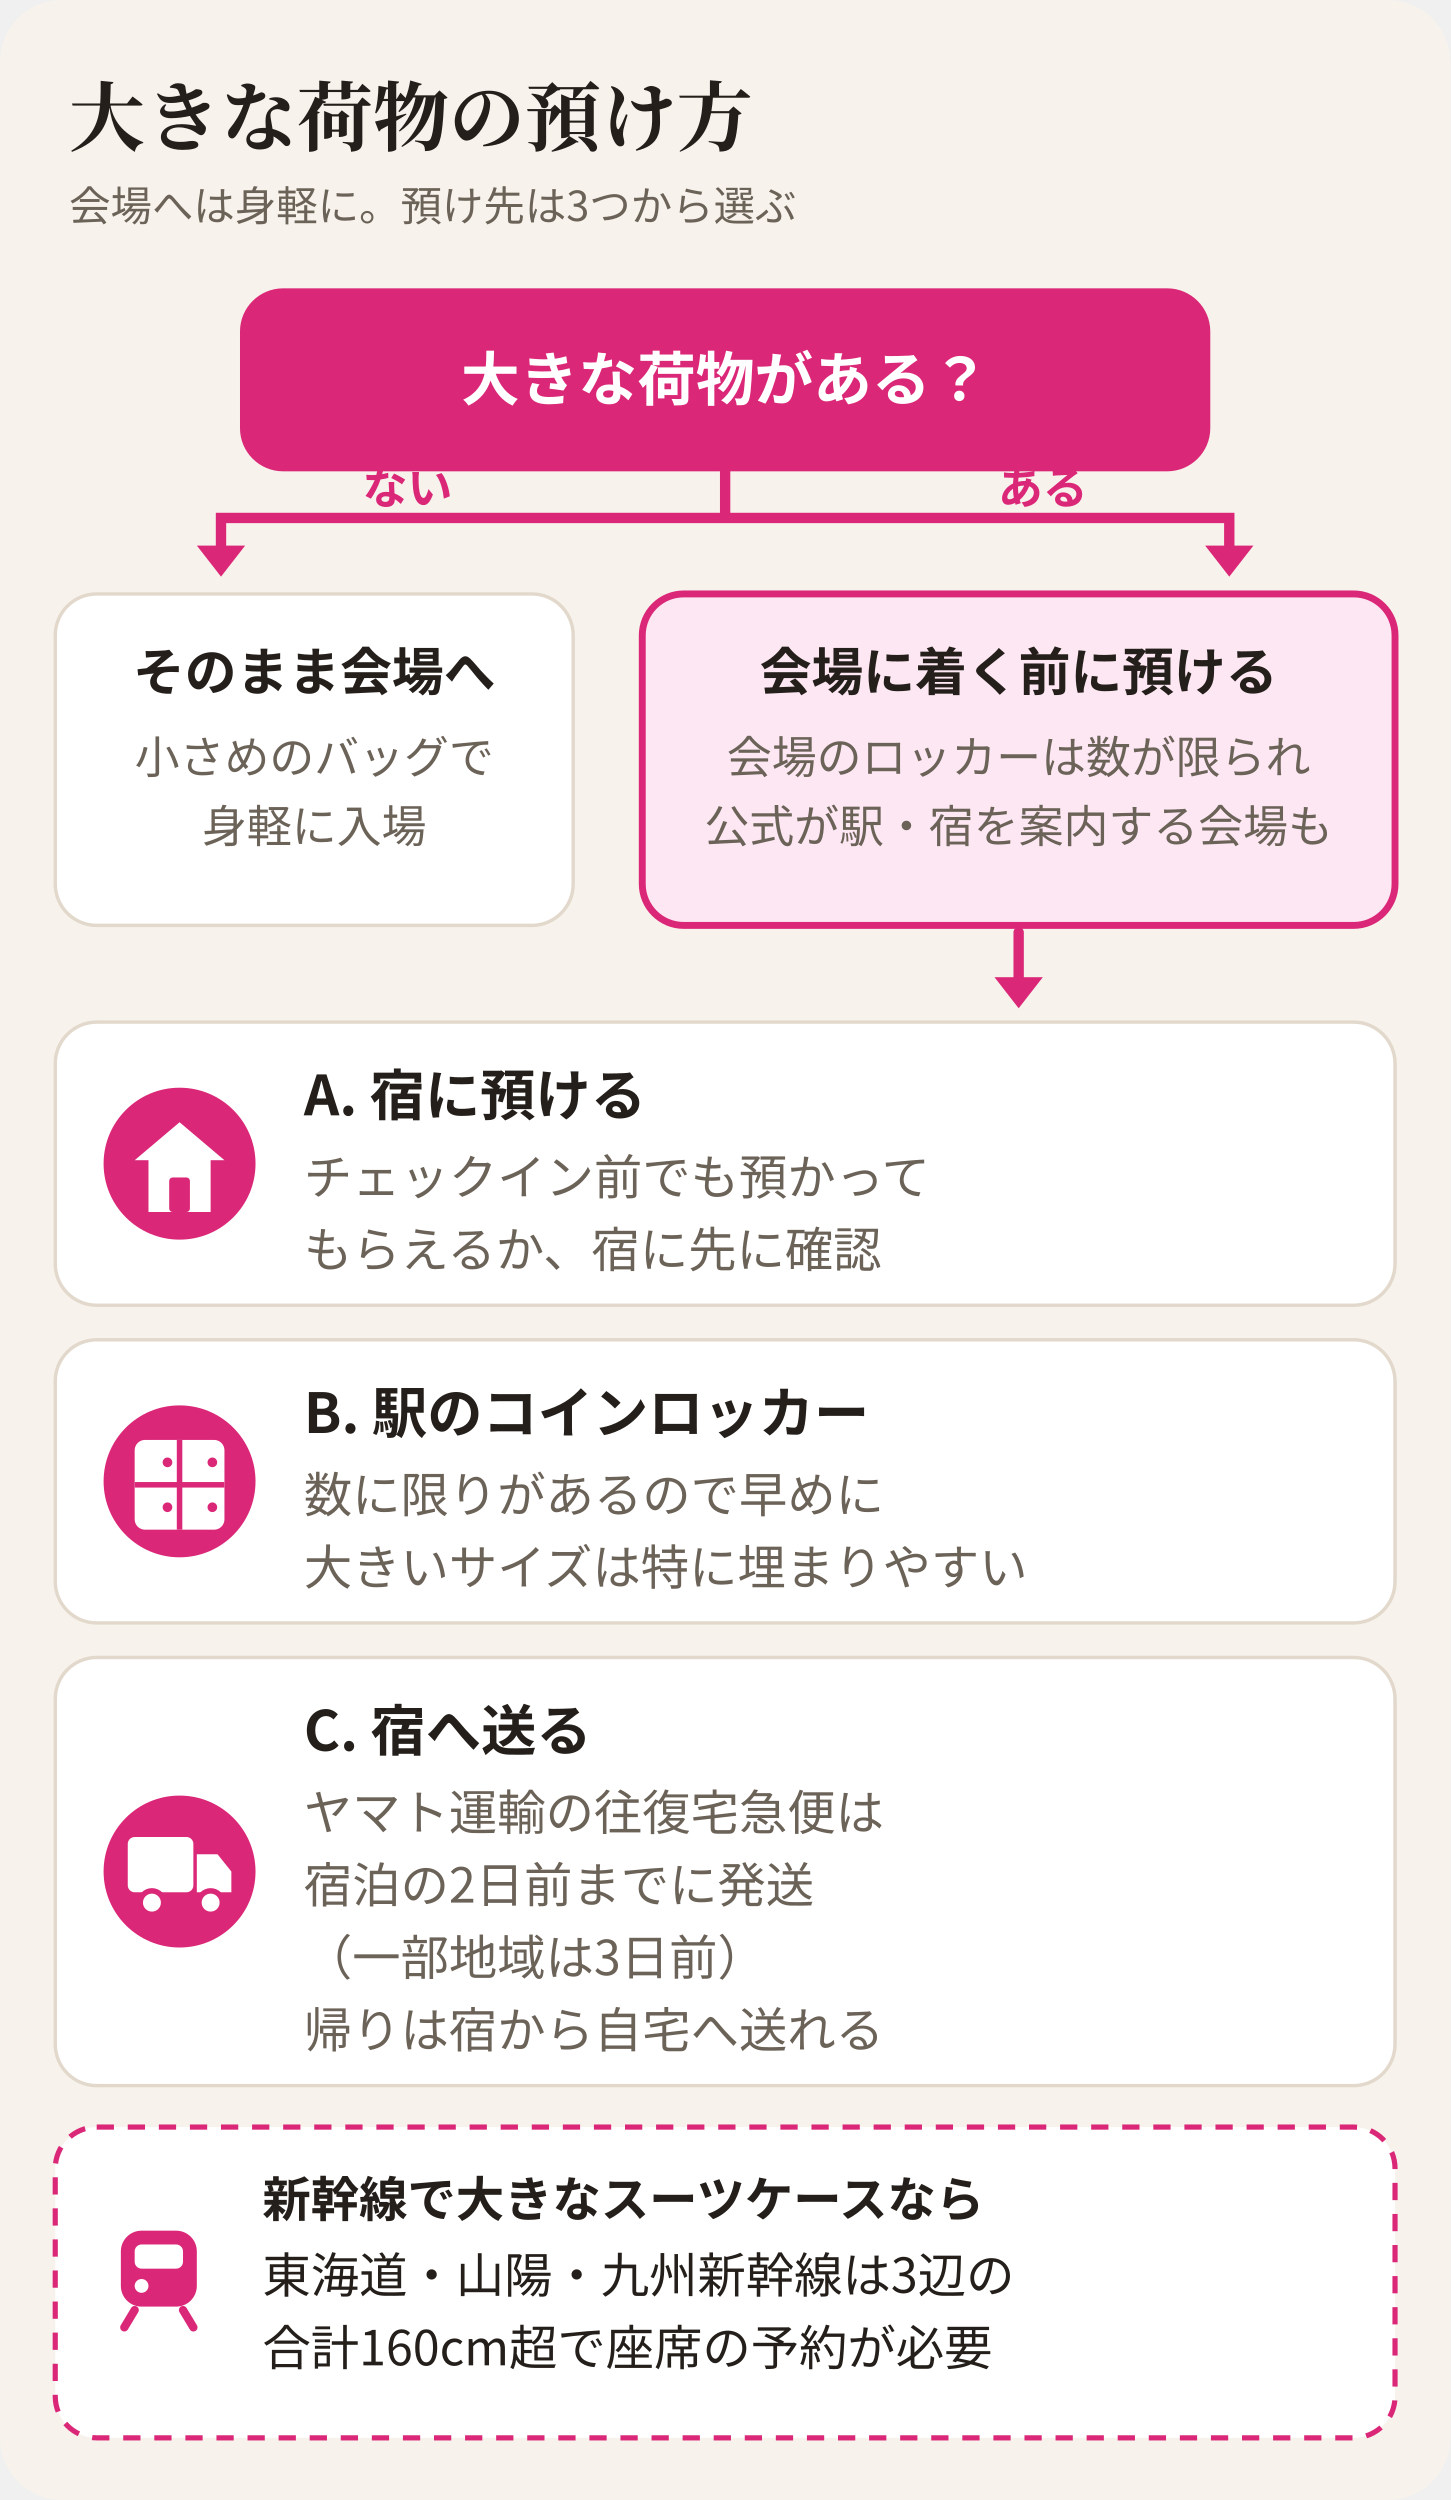
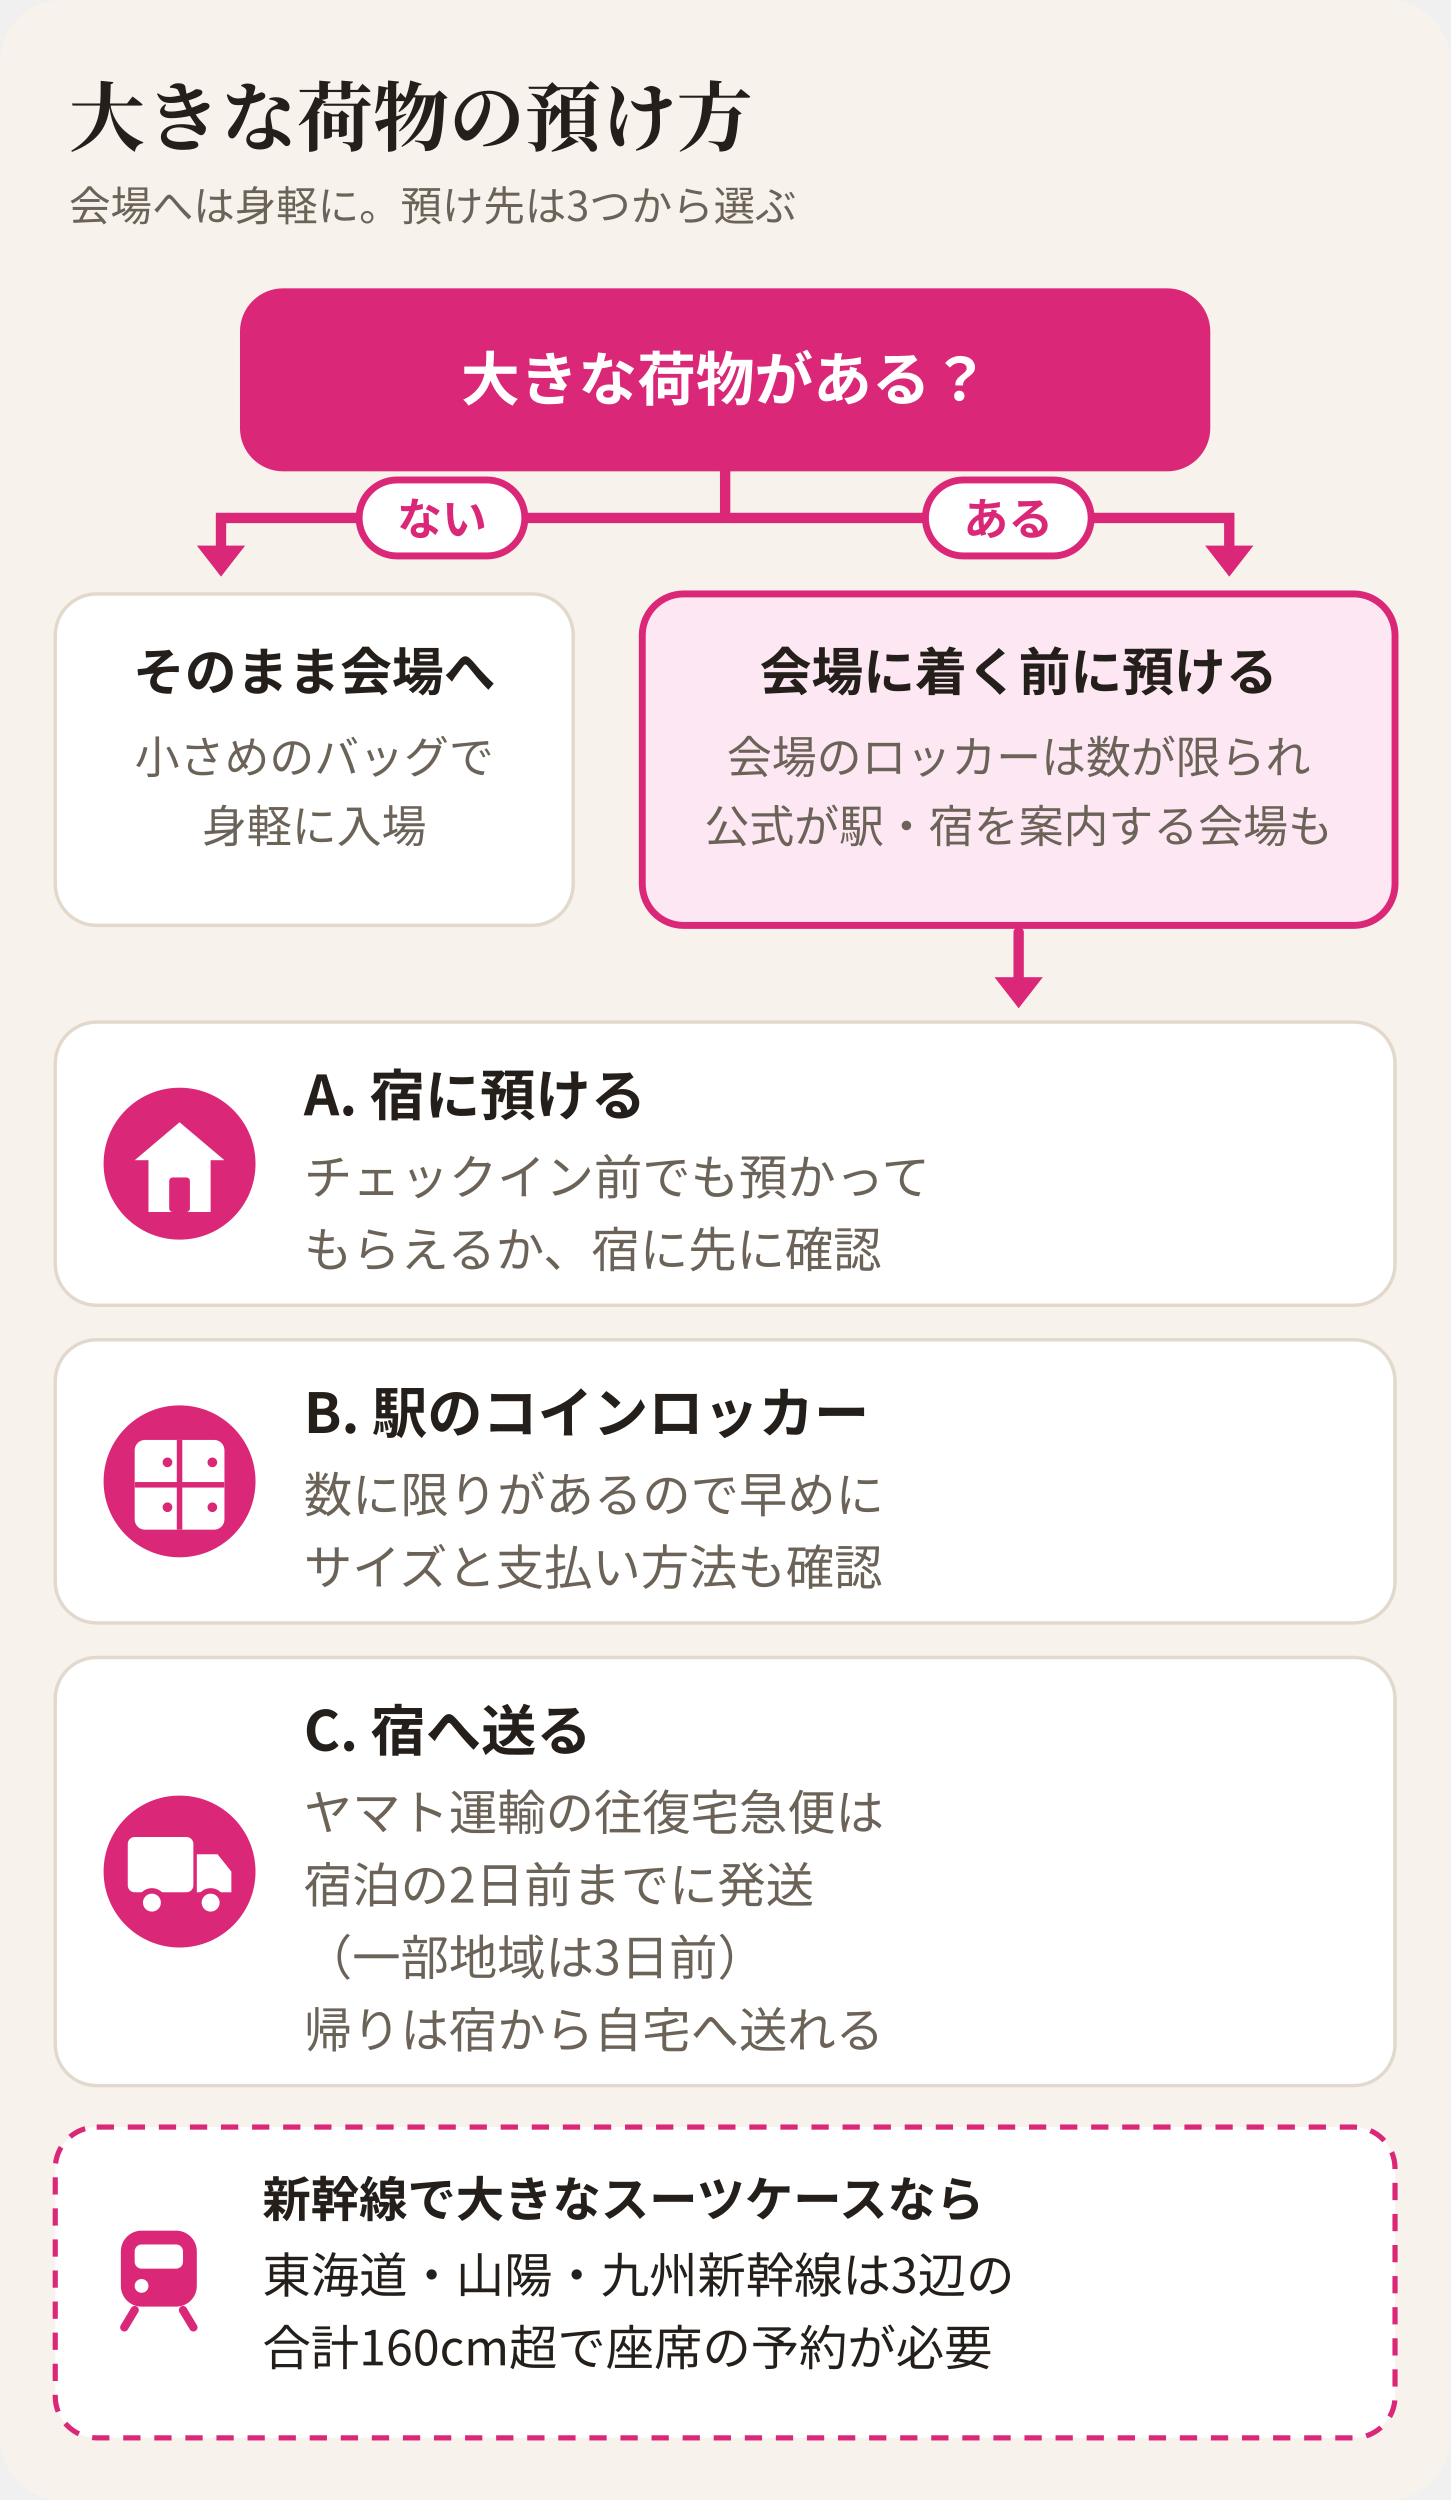
<svg xmlns="http://www.w3.org/2000/svg" viewBox="0 0 420 724" width="420" height="724" font-family="'Hiragino Sans','Noto Sans CJK JP','Noto Sans JP',sans-serif">
  <rect width="420" height="724" rx="18" fill="#F7F3EC" />
  <text x="20" y="42" font-size="22" font-weight="800" fill="#241F1A" font-family="'Hiragino Mincho ProN','Noto Serif CJK JP','Noto Serif JP',serif">大きな荷物の預け方</text>
  <text x="20" y="64" font-size="12" fill="#6B6258">会場へは身軽に。預け先は3つから選ぶ</text>
  <rect x="70" y="84" width="280" height="52" rx="12" fill="#db2777" stroke="#db2777" stroke-width="1" />
  <text x="210" y="116" font-size="17" font-weight="800" fill="#fff" text-anchor="middle">大きな荷物がある？</text>
  <path d="M210 136v14H64v12M210 150h146v12" fill="none" stroke="#db2777" stroke-width="3" />
  <path d="M57 158l7 9 7-9zM349 158l7 9 7-9z" fill="#db2777" />
-   <text x="118" y="146" font-size="13" font-weight="700" fill="#db2777" text-anchor="middle">ない</text>
-   <text x="302" y="146" font-size="13" font-weight="700" fill="#db2777" text-anchor="middle">ある</text>
+   <rect x="104" y="139" width="48" height="22" rx="11" fill="#fff" stroke="#db2777" stroke-width="2" />
+   <text x="128" y="155" font-size="13" font-weight="700" fill="#db2777" text-anchor="middle">ない</text>
+   <rect x="268" y="139" width="48" height="22" rx="11" fill="#fff" stroke="#db2777" stroke-width="2" />
+   <text x="292" y="155" font-size="13" font-weight="700" fill="#db2777" text-anchor="middle">ある</text>
  <rect x="16" y="172" width="150" height="96" rx="12" fill="#fff" stroke="#E2D9CC" stroke-width="1" />
  <text x="91" y="200" font-size="15" font-weight="800" fill="#241F1A" text-anchor="middle">そのまま会場へ</text>
  <text x="91" y="224" font-size="13" fill="#6B6258" text-anchor="middle">小さめのバッグで</text>
  <text x="91" y="244" font-size="13" fill="#6B6258" text-anchor="middle">身軽に入場</text>
  <rect x="186" y="172" width="218" height="96" rx="12" fill="#FCE7F3" stroke="#db2777" stroke-width="2" />
  <text x="295" y="200" font-size="15" font-weight="800" fill="#241F1A" text-anchor="middle">会場に着く前に預ける</text>
  <text x="295" y="224" font-size="13" fill="#6B6258" text-anchor="middle">会場のロッカーは数が限られ</text>
  <text x="295" y="244" font-size="13" fill="#6B6258" text-anchor="middle">公式が駅・宿を案内する会場も</text>
  <line x1="295" y1="270" x2="295" y2="285" stroke="#db2777" stroke-width="3" stroke-linecap="round" />
  <path d="M288 283l7 9 7-9z" fill="#db2777" />
  <rect x="16" y="296" width="388" height="82" rx="12" fill="#fff" stroke="#E2D9CC" stroke-width="1" />
  <circle cx="52" cy="337.0" r="22" fill="#db2777" />
  <g transform="translate(39,325.0)">
    <path d="M13 0L26 11h-4v15H4V11H0z" fill="#fff" />
    <rect x="10" y="16" width="6" height="10" rx="1" fill="#db2777" />
  </g>
  <text x="88" y="323" font-size="16" font-weight="800" fill="#241F1A">A. 宿に預ける</text>
  <text x="88" y="346" font-size="14" fill="#6B6258">チェックイン前でも預かって</text>
  <text x="88" y="367" font-size="14" fill="#6B6258">もらえるか、宿に先に確認</text>
  <rect x="16" y="388" width="388" height="82" rx="12" fill="#fff" stroke="#E2D9CC" stroke-width="1" />
  <circle cx="52" cy="429.0" r="22" fill="#db2777" />
  <g transform="translate(39,417.0)">
    <rect x="0" y="0" width="26" height="26" rx="3" fill="#fff" />
    <line x1="13" y1="0" x2="13" y2="26" stroke="#db2777" stroke-width="1.6" />
    <line x1="0" y1="13" x2="26" y2="13" stroke="#db2777" stroke-width="1.6" />
    <circle cx="9.5" cy="6.5" r="1.4" fill="#db2777" />
    <circle cx="22.5" cy="6.5" r="1.4" fill="#db2777" />
    <circle cx="9.5" cy="19.5" r="1.4" fill="#db2777" />
    <circle cx="22.5" cy="19.5" r="1.4" fill="#db2777" />
  </g>
  <text x="88" y="415" font-size="16" font-weight="800" fill="#241F1A">B. 駅のコインロッカー</text>
  <text x="88" y="438" font-size="14" fill="#6B6258">数に限りがあるので早めに</text>
-   <text x="88" y="459" font-size="14" fill="#6B6258">大きいサイズは特に埋まりやすい</text>
+   <text x="88" y="459" font-size="14" fill="#6B6258">サイズと支払い方法も確認</text>
  <rect x="16" y="480" width="388" height="124" rx="12" fill="#fff" stroke="#E2D9CC" stroke-width="1" />
  <circle cx="52" cy="542.0" r="22" fill="#db2777" />
  <g transform="translate(37,532.0)">
    <rect x="0" y="0" width="19" height="16" rx="2" fill="#fff" />
    <path d="M20 5h6l4 5v6H20z" fill="#fff" />
    <circle cx="7" cy="19" r="3.4" fill="#fff" stroke="#db2777" stroke-width="1.6" />
    <circle cx="24" cy="19" r="3.4" fill="#fff" stroke="#db2777" stroke-width="1.6" />
  </g>
  <text x="88" y="507" font-size="16" font-weight="800" fill="#241F1A">C. 宿へ送る</text>
  <text x="88" y="530" font-size="14" fill="#6B6258">ヤマト運輸の往復宅急便は</text>
  <text x="88" y="551" font-size="14" fill="#6B6258">宿泊の2日前までに発送</text>
  <text x="88" y="572" font-size="14" fill="#6B6258">（一部地域は3日前）</text>
  <text x="88" y="593" font-size="14" fill="#6B6258">帰りは宿から自宅へ送れる</text>
  <rect x="16" y="616" width="388" height="90" rx="12" fill="#fff" stroke="#db2777" stroke-width="1.5" stroke-dasharray="5 4" />
  <g transform="translate(35,646)">
    <rect x="0" y="0" width="22" height="22" rx="6" fill="#db2777" />
    <rect x="4" y="4" width="14" height="7" rx="2" fill="#fff" />
    <circle cx="6" cy="16" r="2" fill="#fff" />
    <circle cx="16" cy="16" r="2" fill="#db2777" />
    <path d="M4 23l-3 5M18 23l3 5" stroke="#db2777" stroke-width="2.4" stroke-linecap="round" />
  </g>
  <text x="76" y="642" font-size="14" font-weight="800" fill="#241F1A">新幹線で大きなスーツケースなら</text>
  <text x="76" y="664" font-size="14" fill="#241F1A">東海道・山陽・九州新幹線は3辺の</text>
  <text x="76" y="685" font-size="14" fill="#241F1A">合計160cm超で座席の予約が必要</text>
</svg>
